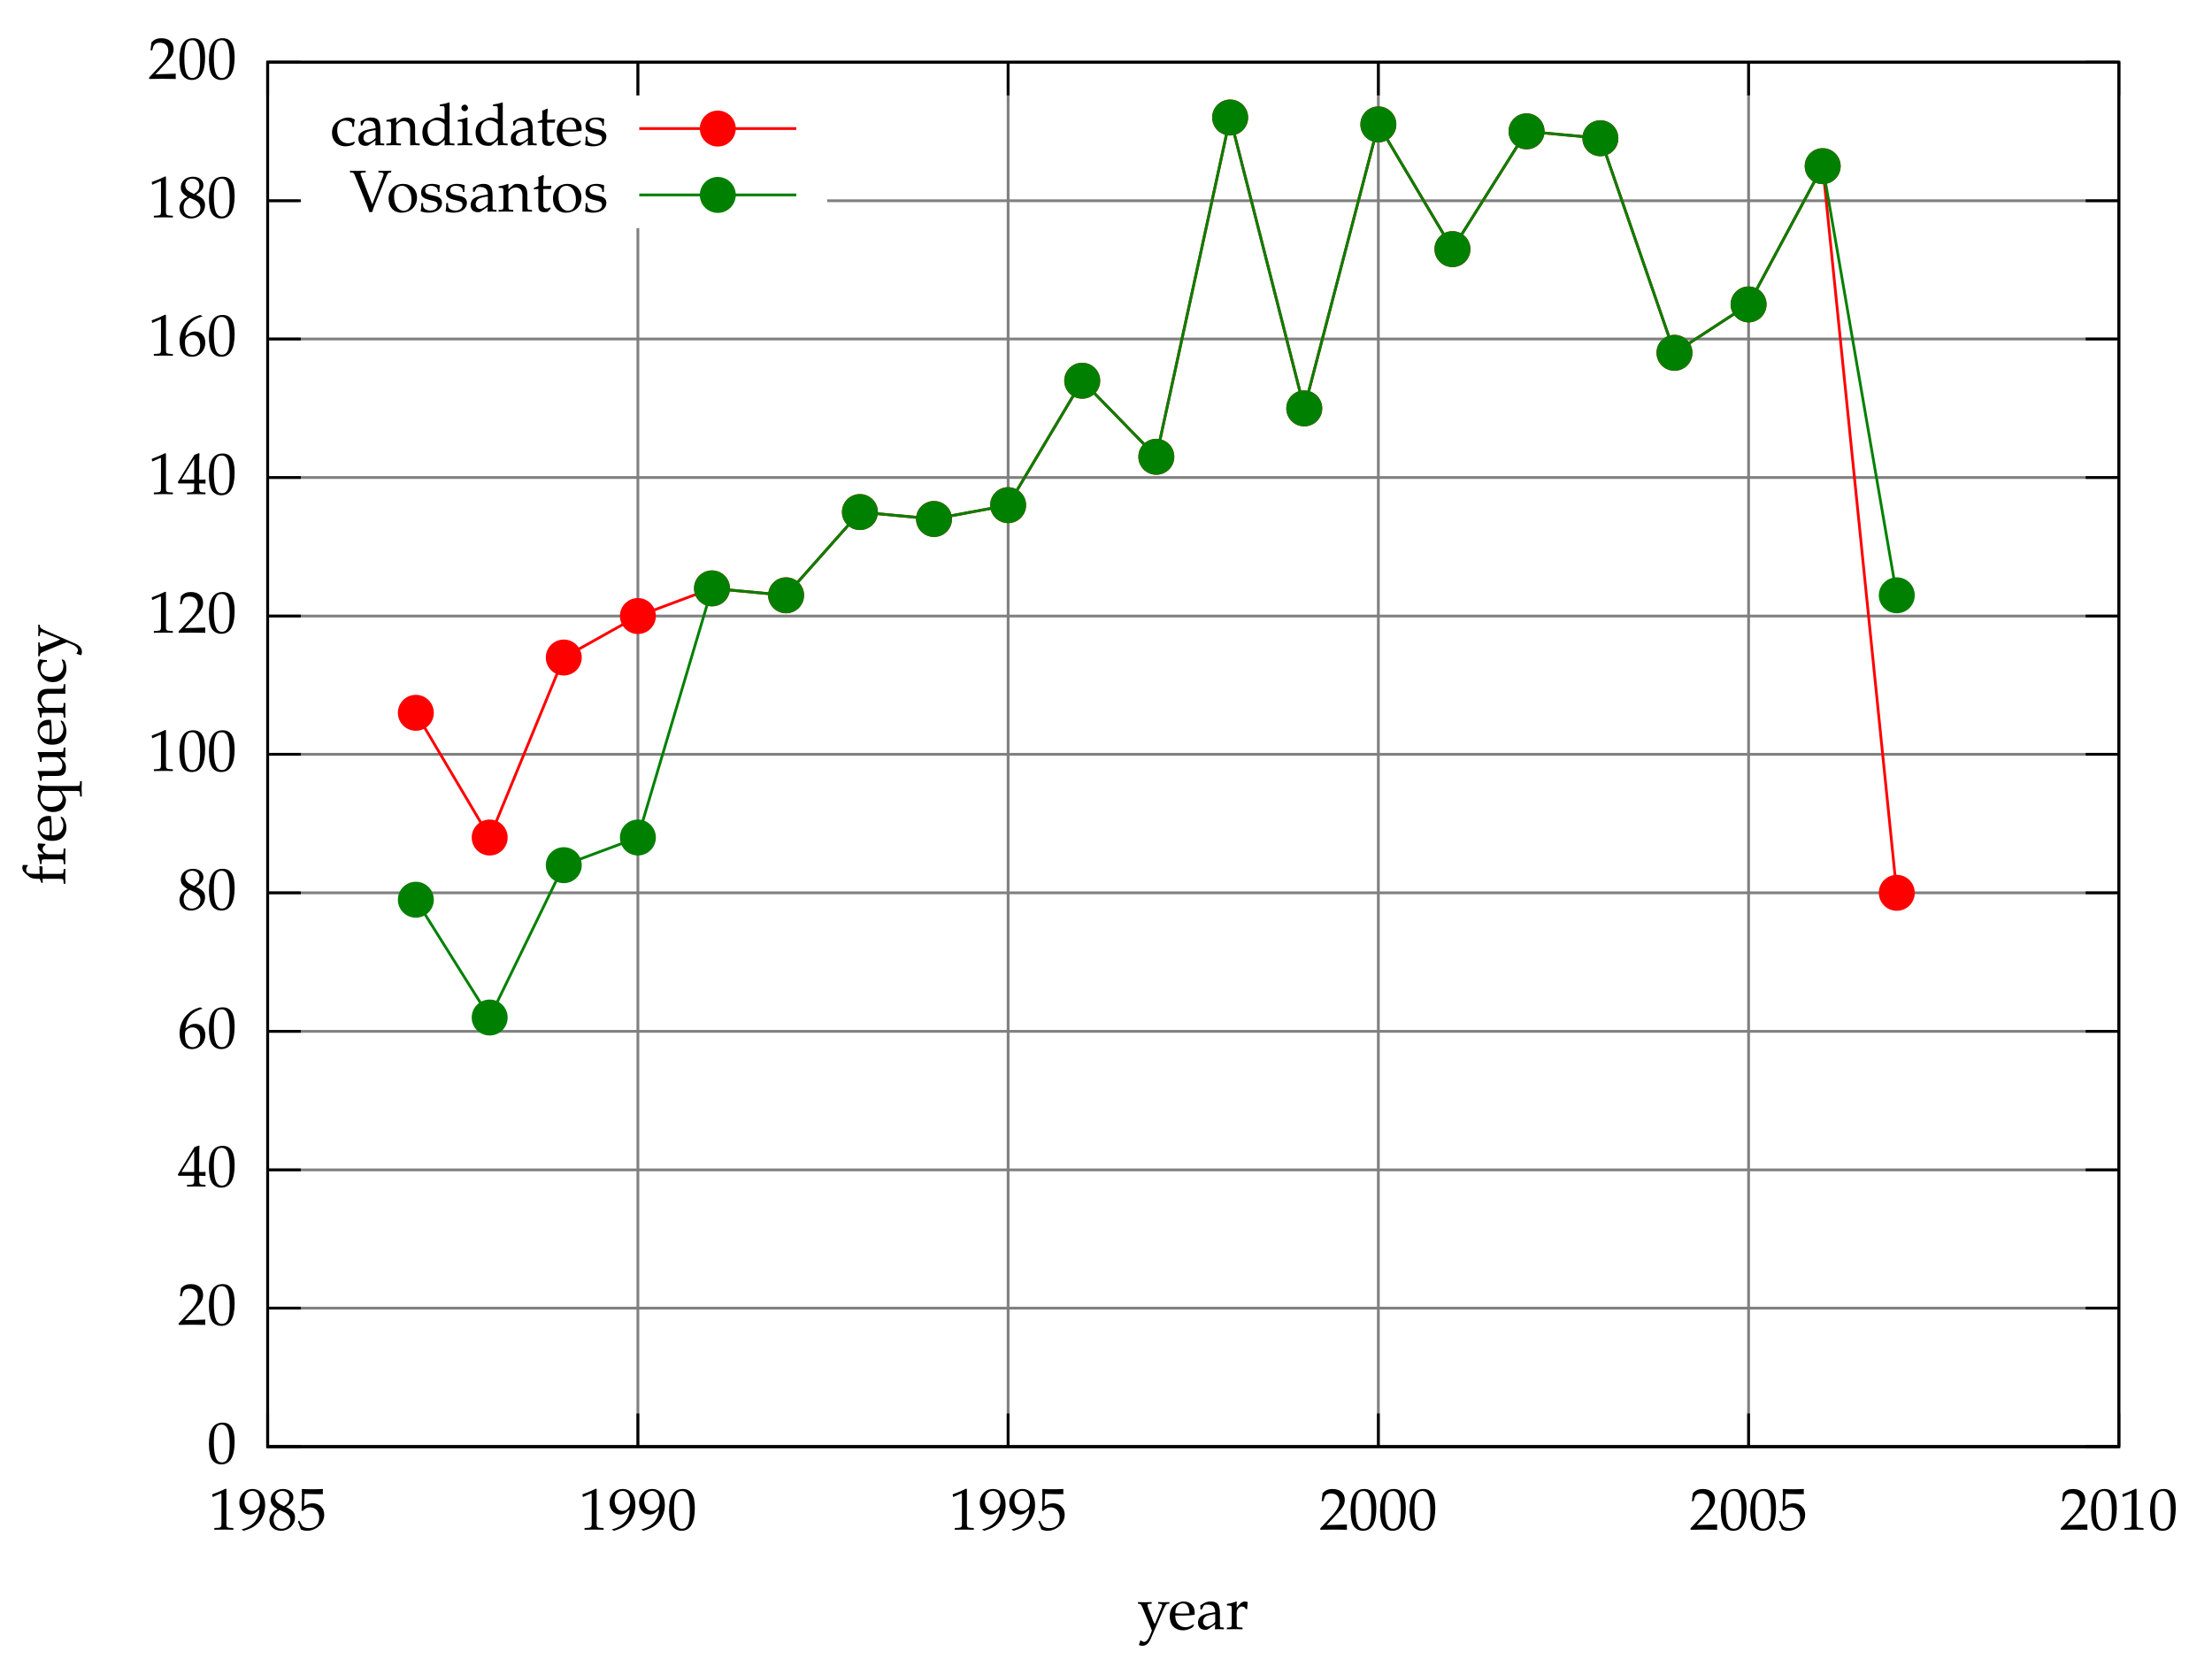
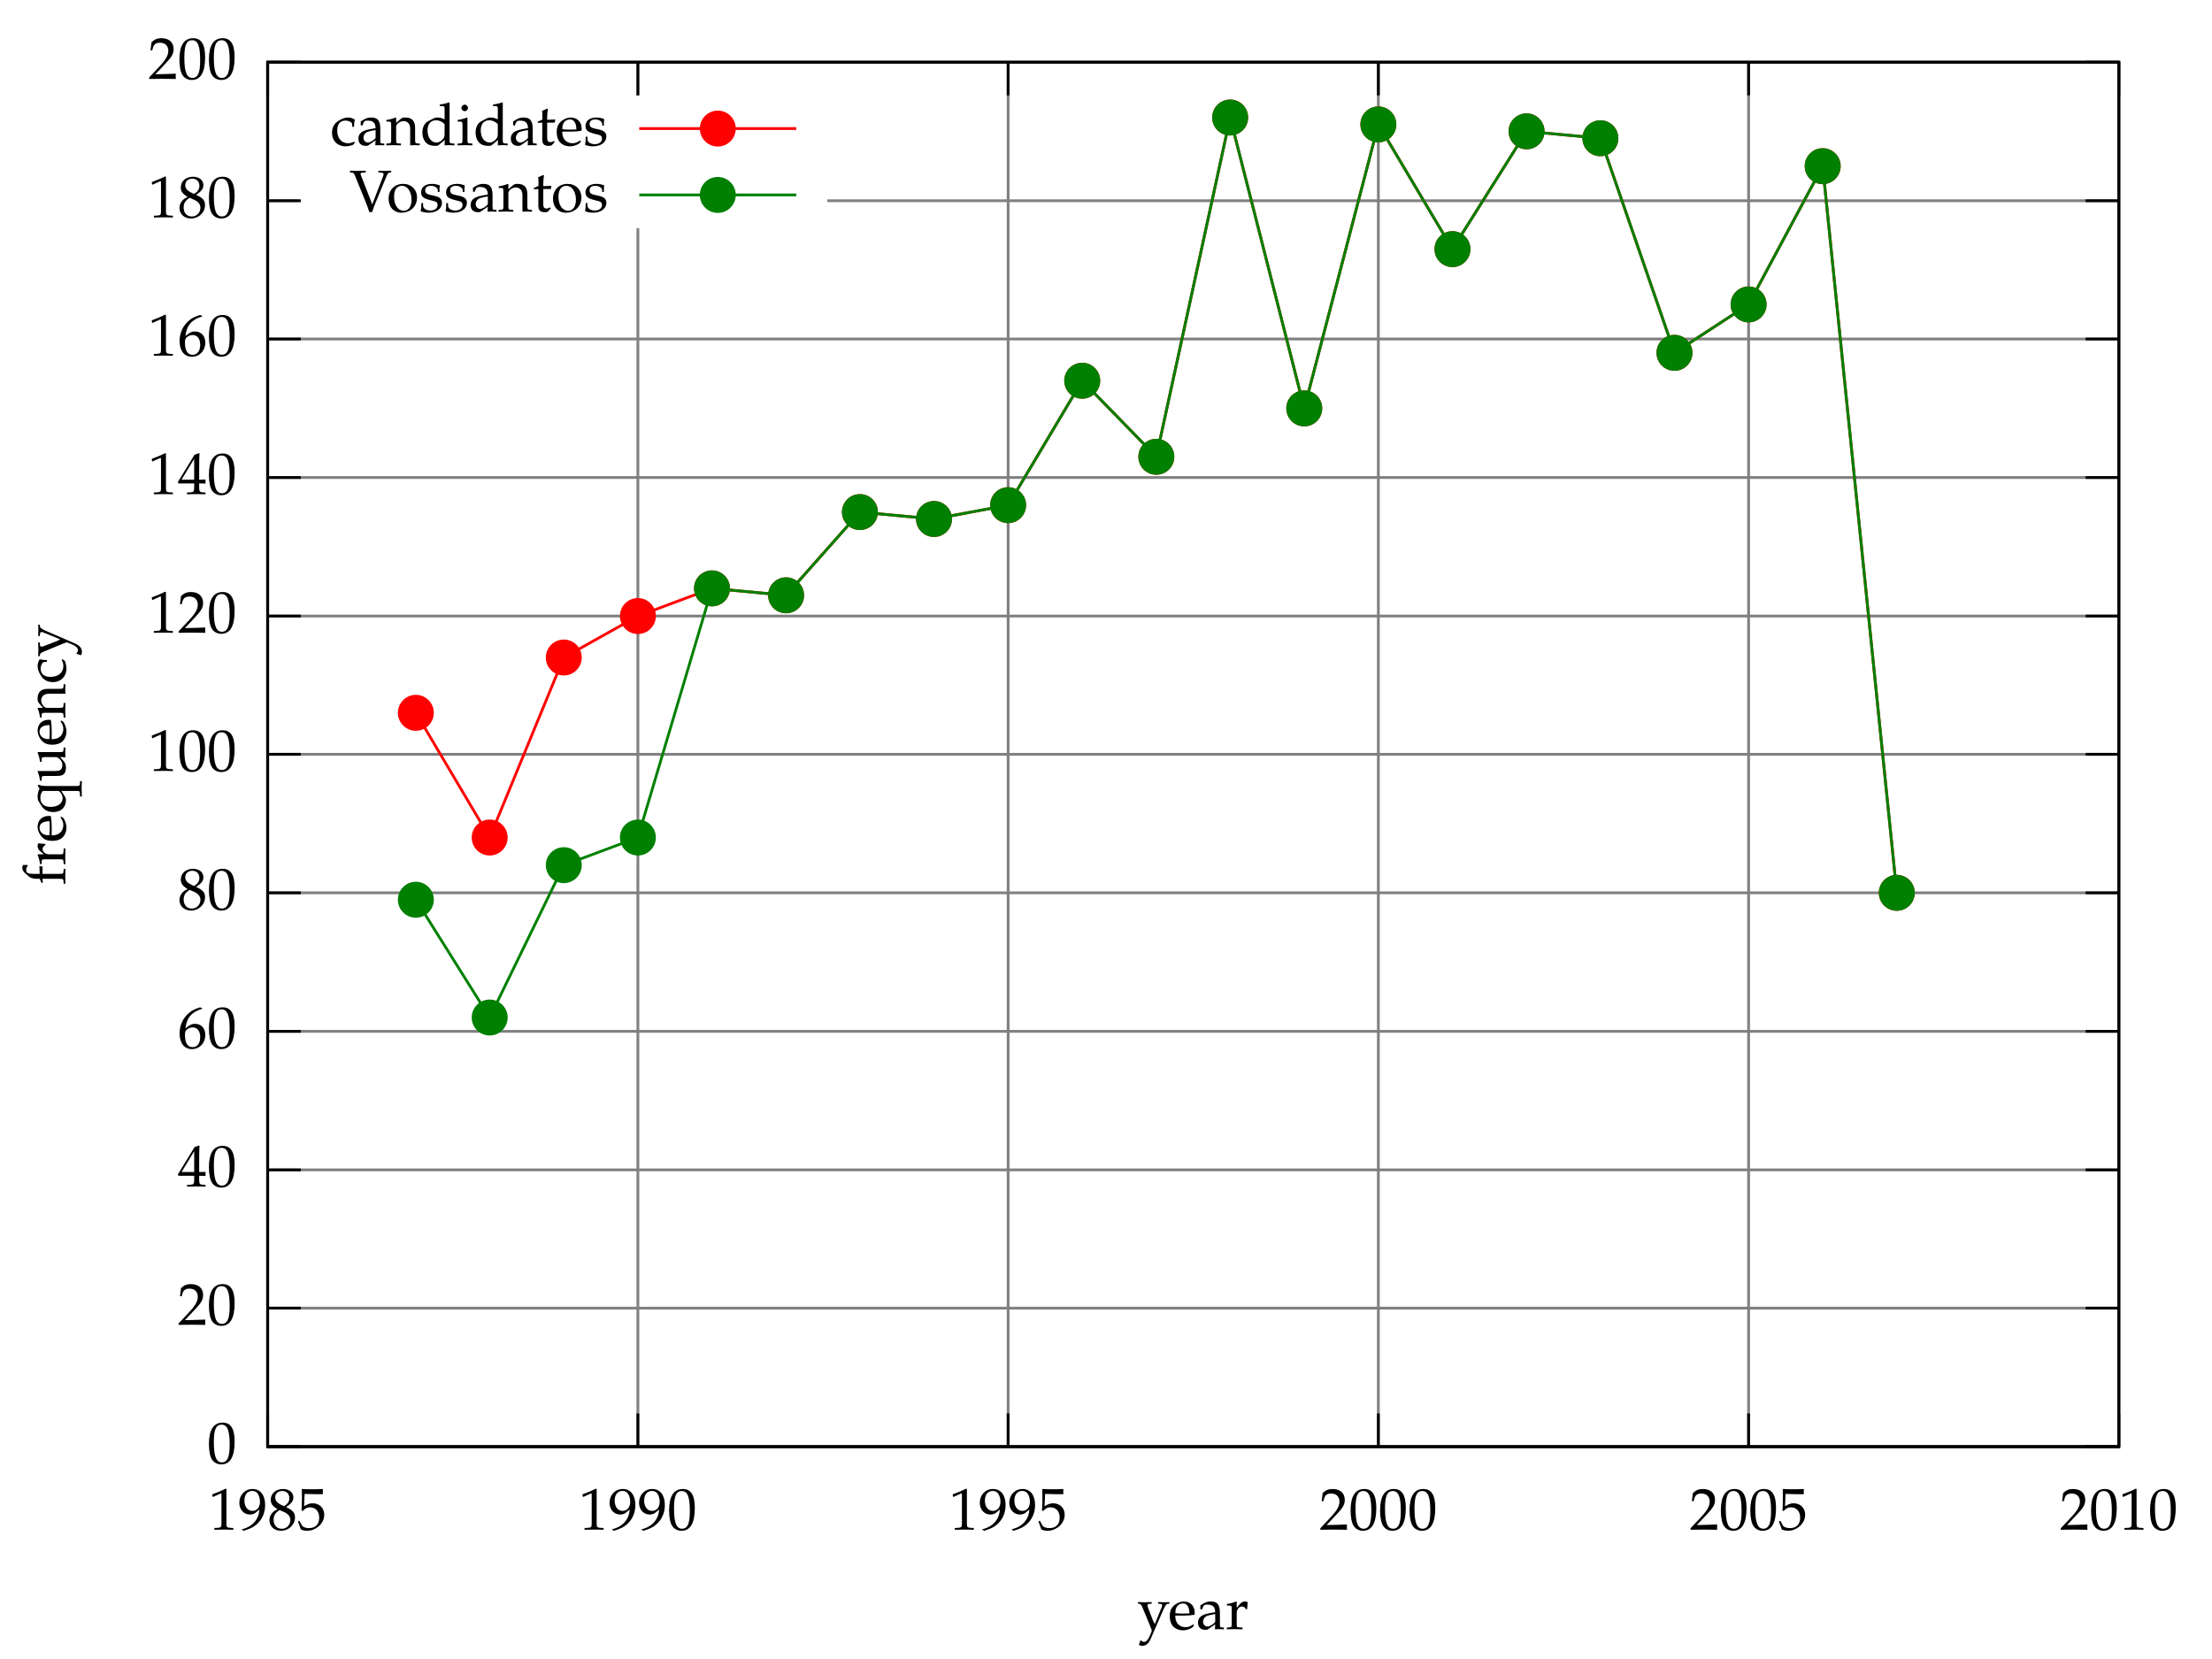
<svg xmlns="http://www.w3.org/2000/svg" xmlns:xlink="http://www.w3.org/1999/xlink" viewBox="0 0 800 600">
  <g id="gnuplot_canvas">
    <rect x="0" y="0" width="800" height="600" fill="none" />
    <defs>
      <circle id="gpDot" r="0.5" stroke-width="0.5" />
      <path id="gpPt0" stroke-width="0.167" stroke="currentColor" d="M-1,0 h2 M0,-1 v2" />
      <path id="gpPt1" stroke-width="0.167" stroke="currentColor" d="M-1,-1 L1,1 M1,-1 L-1,1" />
      <path id="gpPt2" stroke-width="0.167" stroke="currentColor" d="M-1,0 L1,0 M0,-1 L0,1 M-1,-1 L1,1 M-1,1 L1,-1" />
      <rect id="gpPt3" stroke-width="0.167" stroke="currentColor" x="-1" y="-1" width="2" height="2" />
      <rect id="gpPt4" stroke-width="0.167" stroke="currentColor" fill="currentColor" x="-1" y="-1" width="2" height="2" />
      <circle id="gpPt5" stroke-width="0.167" stroke="currentColor" cx="0" cy="0" r="1" />
      <use xlink:href="#gpPt5" id="gpPt6" fill="currentColor" stroke="none" />
      <path id="gpPt7" stroke-width="0.167" stroke="currentColor" d="M0,-1.33 L-1.33,0.67 L1.33,0.67 z" />
      <use xlink:href="#gpPt7" id="gpPt8" fill="currentColor" stroke="none" />
      <use xlink:href="#gpPt7" id="gpPt9" stroke="currentColor" transform="rotate(180)" />
      <use xlink:href="#gpPt9" id="gpPt10" fill="currentColor" stroke="none" />
      <use xlink:href="#gpPt3" id="gpPt11" stroke="currentColor" transform="rotate(45)" />
      <use xlink:href="#gpPt11" id="gpPt12" fill="currentColor" stroke="none" />
      <filter id="greybox" filterUnits="objectBoundingBox" x="0" y="0" height="1" width="1">
        <feFlood flood-color="lightgrey" flood-opacity="1" result="grey" />
        <feComposite in="SourceGraphic" in2="grey" operator="atop" />
      </filter>
    </defs>
    <g style="fill:none; color:white; stroke:black; stroke-width:1.00; stroke-linecap:butt; stroke-linejoin:miter">
</g>
    <g style="fill:none; color:black; stroke:currentColor; stroke-width:1.00; stroke-linecap:butt; stroke-linejoin:miter">
</g>
    <g style="fill:none; color:red; stroke:currentColor; stroke-width:1.00; stroke-linecap:butt; stroke-linejoin:miter">
      <path stroke="gray" class="gridline" d="M96.8,523.2 L766.3,523.2  " />
    </g>
    <g style="fill:none; color:black; stroke:currentColor; stroke-width:1.00; stroke-linecap:butt; stroke-linejoin:miter">
      <path stroke="black" d="M96.8,523.2 L108.8,523.2 M766.3,523.2 L754.3,523.2  " />
      <g transform="translate(85.6,529.2)" style="stroke:none; fill:black; font-family:Palatino Linotype, Book Antiqua, Palatino, FreeSerif, serif; font-size:16.00pt; text-anchor:end">
        <text>
          <tspan> 0</tspan>
        </text>
      </g>
    </g>
    <g style="fill:none; color:red; stroke:currentColor; stroke-width:1.00; stroke-linecap:butt; stroke-linejoin:miter">
      <path stroke="gray" class="gridline" d="M96.8,473.1 L766.3,473.1  " />
    </g>
    <g style="fill:none; color:black; stroke:currentColor; stroke-width:1.00; stroke-linecap:butt; stroke-linejoin:miter">
      <path stroke="black" d="M96.8,473.1 L108.8,473.1 M766.3,473.1 L754.3,473.1  " />
      <g transform="translate(85.6,479.1)" style="stroke:none; fill:black; font-family:Palatino Linotype, Book Antiqua, Palatino, FreeSerif, serif; font-size:16.00pt; text-anchor:end">
        <text>
          <tspan> 20</tspan>
        </text>
      </g>
    </g>
    <g style="fill:none; color:red; stroke:currentColor; stroke-width:1.00; stroke-linecap:butt; stroke-linejoin:miter">
      <path stroke="gray" class="gridline" d="M96.8,423.1 L766.3,423.1  " />
    </g>
    <g style="fill:none; color:black; stroke:currentColor; stroke-width:1.00; stroke-linecap:butt; stroke-linejoin:miter">
      <path stroke="black" d="M96.8,423.1 L108.8,423.1 M766.3,423.1 L754.3,423.1  " />
      <g transform="translate(85.6,429.1)" style="stroke:none; fill:black; font-family:Palatino Linotype, Book Antiqua, Palatino, FreeSerif, serif; font-size:16.00pt; text-anchor:end">
        <text>
          <tspan> 40</tspan>
        </text>
      </g>
    </g>
    <g style="fill:none; color:red; stroke:currentColor; stroke-width:1.00; stroke-linecap:butt; stroke-linejoin:miter">
      <path stroke="gray" class="gridline" d="M96.8,373.0 L766.3,373.0  " />
    </g>
    <g style="fill:none; color:black; stroke:currentColor; stroke-width:1.00; stroke-linecap:butt; stroke-linejoin:miter">
      <path stroke="black" d="M96.8,373.0 L108.8,373.0 M766.3,373.0 L754.3,373.0  " />
      <g transform="translate(85.6,379.0)" style="stroke:none; fill:black; font-family:Palatino Linotype, Book Antiqua, Palatino, FreeSerif, serif; font-size:16.00pt; text-anchor:end">
        <text>
          <tspan> 60</tspan>
        </text>
      </g>
    </g>
    <g style="fill:none; color:red; stroke:currentColor; stroke-width:1.00; stroke-linecap:butt; stroke-linejoin:miter">
      <path stroke="gray" class="gridline" d="M96.8,322.9 L766.3,322.9  " />
    </g>
    <g style="fill:none; color:black; stroke:currentColor; stroke-width:1.00; stroke-linecap:butt; stroke-linejoin:miter">
      <path stroke="black" d="M96.8,322.9 L108.8,322.9 M766.3,322.9 L754.3,322.9  " />
      <g transform="translate(85.6,328.9)" style="stroke:none; fill:black; font-family:Palatino Linotype, Book Antiqua, Palatino, FreeSerif, serif; font-size:16.00pt; text-anchor:end">
        <text>
          <tspan> 80</tspan>
        </text>
      </g>
    </g>
    <g style="fill:none; color:red; stroke:currentColor; stroke-width:1.00; stroke-linecap:butt; stroke-linejoin:miter">
      <path stroke="gray" class="gridline" d="M96.8,272.8 L766.3,272.8  " />
    </g>
    <g style="fill:none; color:black; stroke:currentColor; stroke-width:1.00; stroke-linecap:butt; stroke-linejoin:miter">
      <path stroke="black" d="M96.8,272.8 L108.8,272.8 M766.3,272.8 L754.3,272.8  " />
      <g transform="translate(85.6,278.8)" style="stroke:none; fill:black; font-family:Palatino Linotype, Book Antiqua, Palatino, FreeSerif, serif; font-size:16.00pt; text-anchor:end">
        <text>
          <tspan> 100</tspan>
        </text>
      </g>
    </g>
    <g style="fill:none; color:red; stroke:currentColor; stroke-width:1.00; stroke-linecap:butt; stroke-linejoin:miter">
      <path stroke="gray" class="gridline" d="M96.8,222.8 L766.3,222.8  " />
    </g>
    <g style="fill:none; color:black; stroke:currentColor; stroke-width:1.00; stroke-linecap:butt; stroke-linejoin:miter">
      <path stroke="black" d="M96.8,222.8 L108.8,222.8 M766.3,222.8 L754.3,222.8  " />
      <g transform="translate(85.6,228.8)" style="stroke:none; fill:black; font-family:Palatino Linotype, Book Antiqua, Palatino, FreeSerif, serif; font-size:16.00pt; text-anchor:end">
        <text>
          <tspan> 120</tspan>
        </text>
      </g>
    </g>
    <g style="fill:none; color:red; stroke:currentColor; stroke-width:1.00; stroke-linecap:butt; stroke-linejoin:miter">
      <path stroke="gray" class="gridline" d="M96.8,172.7 L766.3,172.7  " />
    </g>
    <g style="fill:none; color:black; stroke:currentColor; stroke-width:1.00; stroke-linecap:butt; stroke-linejoin:miter">
      <path stroke="black" d="M96.8,172.7 L108.8,172.7 M766.3,172.7 L754.3,172.7  " />
      <g transform="translate(85.6,178.7)" style="stroke:none; fill:black; font-family:Palatino Linotype, Book Antiqua, Palatino, FreeSerif, serif; font-size:16.00pt; text-anchor:end">
        <text>
          <tspan> 140</tspan>
        </text>
      </g>
    </g>
    <g style="fill:none; color:red; stroke:currentColor; stroke-width:1.00; stroke-linecap:butt; stroke-linejoin:miter">
      <path stroke="gray" class="gridline" d="M96.8,122.6 L766.3,122.6  " />
    </g>
    <g style="fill:none; color:black; stroke:currentColor; stroke-width:1.00; stroke-linecap:butt; stroke-linejoin:miter">
      <path stroke="black" d="M96.8,122.6 L108.8,122.6 M766.3,122.6 L754.3,122.6  " />
      <g transform="translate(85.6,128.6)" style="stroke:none; fill:black; font-family:Palatino Linotype, Book Antiqua, Palatino, FreeSerif, serif; font-size:16.00pt; text-anchor:end">
        <text>
          <tspan> 160</tspan>
        </text>
      </g>
    </g>
    <g style="fill:none; color:red; stroke:currentColor; stroke-width:1.00; stroke-linecap:butt; stroke-linejoin:miter">
      <path stroke="gray" class="gridline" d="M96.8,72.6 L108.0,72.6 M299.2,72.6 L766.3,72.6  " />
    </g>
    <g style="fill:none; color:black; stroke:currentColor; stroke-width:1.00; stroke-linecap:butt; stroke-linejoin:miter">
      <path stroke="black" d="M96.8,72.6 L108.8,72.6 M766.3,72.6 L754.3,72.6  " />
      <g transform="translate(85.6,78.6)" style="stroke:none; fill:black; font-family:Palatino Linotype, Book Antiqua, Palatino, FreeSerif, serif; font-size:16.00pt; text-anchor:end">
        <text>
          <tspan> 180</tspan>
        </text>
      </g>
    </g>
    <g style="fill:none; color:red; stroke:currentColor; stroke-width:1.00; stroke-linecap:butt; stroke-linejoin:miter">
      <path stroke="gray" class="gridline" d="M96.8,22.5 L766.3,22.5  " />
    </g>
    <g style="fill:none; color:black; stroke:currentColor; stroke-width:1.00; stroke-linecap:butt; stroke-linejoin:miter">
      <path stroke="black" d="M96.8,22.5 L108.8,22.5 M766.3,22.5 L754.3,22.5  " />
      <g transform="translate(85.6,28.5)" style="stroke:none; fill:black; font-family:Palatino Linotype, Book Antiqua, Palatino, FreeSerif, serif; font-size:16.00pt; text-anchor:end">
        <text>
          <tspan> 200</tspan>
        </text>
      </g>
    </g>
    <g style="fill:none; color:red; stroke:currentColor; stroke-width:1.00; stroke-linecap:butt; stroke-linejoin:miter">
      <path stroke="gray" class="gridline" d="M96.8,523.2 L96.8,22.5  " />
    </g>
    <g style="fill:none; color:black; stroke:currentColor; stroke-width:1.00; stroke-linecap:butt; stroke-linejoin:miter">
      <path stroke="black" d="M96.8,523.2 L96.8,511.2 M96.8,22.5 L96.8,34.5  " />
      <g transform="translate(96.8,553.2)" style="stroke:none; fill:black; font-family:Palatino Linotype, Book Antiqua, Palatino, FreeSerif, serif; font-size:16.00pt; text-anchor:middle">
        <text>
          <tspan> 1985</tspan>
        </text>
      </g>
    </g>
    <g style="fill:none; color:red; stroke:currentColor; stroke-width:1.00; stroke-linecap:butt; stroke-linejoin:miter">
      <path stroke="gray" class="gridline" d="M230.7,523.2 L230.7,82.5 M230.7,34.5 L230.7,22.5  " />
    </g>
    <g style="fill:none; color:black; stroke:currentColor; stroke-width:1.00; stroke-linecap:butt; stroke-linejoin:miter">
      <path stroke="black" d="M230.7,523.2 L230.7,511.2 M230.7,22.5 L230.7,34.5  " />
      <g transform="translate(230.7,553.2)" style="stroke:none; fill:black; font-family:Palatino Linotype, Book Antiqua, Palatino, FreeSerif, serif; font-size:16.00pt; text-anchor:middle">
        <text>
          <tspan> 1990</tspan>
        </text>
      </g>
    </g>
    <g style="fill:none; color:red; stroke:currentColor; stroke-width:1.00; stroke-linecap:butt; stroke-linejoin:miter">
      <path stroke="gray" class="gridline" d="M364.6,523.2 L364.6,22.5  " />
    </g>
    <g style="fill:none; color:black; stroke:currentColor; stroke-width:1.00; stroke-linecap:butt; stroke-linejoin:miter">
      <path stroke="black" d="M364.6,523.2 L364.6,511.2 M364.6,22.5 L364.6,34.5  " />
      <g transform="translate(364.6,553.2)" style="stroke:none; fill:black; font-family:Palatino Linotype, Book Antiqua, Palatino, FreeSerif, serif; font-size:16.00pt; text-anchor:middle">
        <text>
          <tspan> 1995</tspan>
        </text>
      </g>
    </g>
    <g style="fill:none; color:red; stroke:currentColor; stroke-width:1.00; stroke-linecap:butt; stroke-linejoin:miter">
      <path stroke="gray" class="gridline" d="M498.5,523.2 L498.5,22.5  " />
    </g>
    <g style="fill:none; color:black; stroke:currentColor; stroke-width:1.00; stroke-linecap:butt; stroke-linejoin:miter">
      <path stroke="black" d="M498.5,523.2 L498.5,511.2 M498.5,22.5 L498.5,34.5  " />
      <g transform="translate(498.5,553.2)" style="stroke:none; fill:black; font-family:Palatino Linotype, Book Antiqua, Palatino, FreeSerif, serif; font-size:16.00pt; text-anchor:middle">
        <text>
          <tspan> 2000</tspan>
        </text>
      </g>
    </g>
    <g style="fill:none; color:red; stroke:currentColor; stroke-width:1.00; stroke-linecap:butt; stroke-linejoin:miter">
      <path stroke="gray" class="gridline" d="M632.4,523.2 L632.4,22.5  " />
    </g>
    <g style="fill:none; color:black; stroke:currentColor; stroke-width:1.00; stroke-linecap:butt; stroke-linejoin:miter">
      <path stroke="black" d="M632.4,523.2 L632.4,511.2 M632.4,22.5 L632.4,34.5  " />
      <g transform="translate(632.4,553.2)" style="stroke:none; fill:black; font-family:Palatino Linotype, Book Antiqua, Palatino, FreeSerif, serif; font-size:16.00pt; text-anchor:middle">
        <text>
          <tspan> 2005</tspan>
        </text>
      </g>
    </g>
    <g style="fill:none; color:red; stroke:currentColor; stroke-width:1.00; stroke-linecap:butt; stroke-linejoin:miter">
      <path stroke="gray" class="gridline" d="M766.3,523.2 L766.3,22.5  " />
    </g>
    <g style="fill:none; color:black; stroke:currentColor; stroke-width:1.00; stroke-linecap:butt; stroke-linejoin:miter">
      <path stroke="black" d="M766.3,523.2 L766.3,511.2 M766.3,22.5 L766.3,34.5  " />
      <g transform="translate(766.3,553.2)" style="stroke:none; fill:black; font-family:Palatino Linotype, Book Antiqua, Palatino, FreeSerif, serif; font-size:16.00pt; text-anchor:middle">
        <text>
          <tspan> 2010</tspan>
        </text>
      </g>
      <path stroke="black" d="M96.8,22.5 L96.8,523.2 L766.3,523.2 L766.3,22.5 L96.8,22.5 Z  " />
      <g transform="translate(23.6,272.9) rotate(270)" style="stroke:none; fill:black; font-family:Palatino Linotype, Book Antiqua, Palatino, FreeSerif, serif; font-size:16.00pt; text-anchor:middle">
        <text>
          <tspan>frequency</tspan>
        </text>
      </g>
      <g transform="translate(431.5,589.2)" style="stroke:none; fill:black; font-family:Palatino Linotype, Book Antiqua, Palatino, FreeSerif, serif; font-size:16.00pt; text-anchor:middle">
        <text>
          <tspan>year</tspan>
        </text>
      </g>
    </g>
    <g id="gnuplot_plot_1">
      <g style="fill:none; color:red; stroke:currentColor; stroke-width:1.00; stroke-linecap:butt; stroke-linejoin:miter">
        <g transform="translate(220.0,52.5)" style="stroke:none; fill:black; font-family:Palatino Linotype, Book Antiqua, Palatino, FreeSerif, serif; font-size:16.00pt; text-anchor:end">
          <text>
            <tspan>candidates</tspan>
          </text>
        </g>
        <path d="M231.2,46.5 L288.0,46.5 M150.4,257.8 L177.1,302.9 L203.9,237.8 L230.7,222.8 L257.5,212.8 L284.3,215.3    L311.0,185.2 L337.8,187.7 L364.6,182.7 L391.4,137.7 L418.2,165.2 L444.9,42.5 L471.7,147.7 L498.5,45.0    L525.3,90.1 L552.1,47.5 L578.8,50.0 L605.6,127.6 L632.4,110.1 L659.2,60.1 L686.0,322.9  " />
        <use xlink:href="#gpPt6" transform="translate(150.4,257.8) scale(6.00)" />
        <use xlink:href="#gpPt6" transform="translate(177.1,302.9) scale(6.00)" />
        <use xlink:href="#gpPt6" transform="translate(203.9,237.8) scale(6.00)" />
        <use xlink:href="#gpPt6" transform="translate(230.7,222.8) scale(6.00)" />
        <use xlink:href="#gpPt6" transform="translate(257.5,212.8) scale(6.00)" />
        <use xlink:href="#gpPt6" transform="translate(284.3,215.3) scale(6.00)" />
        <use xlink:href="#gpPt6" transform="translate(311.0,185.2) scale(6.00)" />
        <use xlink:href="#gpPt6" transform="translate(337.8,187.7) scale(6.00)" />
        <use xlink:href="#gpPt6" transform="translate(364.6,182.7) scale(6.00)" />
        <use xlink:href="#gpPt6" transform="translate(391.4,137.7) scale(6.00)" />
        <use xlink:href="#gpPt6" transform="translate(418.2,165.2) scale(6.00)" />
        <use xlink:href="#gpPt6" transform="translate(444.9,42.5) scale(6.00)" />
        <use xlink:href="#gpPt6" transform="translate(471.7,147.7) scale(6.00)" />
        <use xlink:href="#gpPt6" transform="translate(498.5,45.0) scale(6.00)" />
        <use xlink:href="#gpPt6" transform="translate(525.3,90.1) scale(6.00)" />
        <use xlink:href="#gpPt6" transform="translate(552.1,47.5) scale(6.00)" />
        <use xlink:href="#gpPt6" transform="translate(578.8,50.0) scale(6.00)" />
        <use xlink:href="#gpPt6" transform="translate(605.6,127.6) scale(6.00)" />
        <use xlink:href="#gpPt6" transform="translate(632.4,110.1) scale(6.00)" />
        <use xlink:href="#gpPt6" transform="translate(659.2,60.1) scale(6.00)" />
        <use xlink:href="#gpPt6" transform="translate(686.0,322.9) scale(6.00)" />
        <use xlink:href="#gpPt6" transform="translate(259.6,46.5) scale(6.00)" />
      </g>
    </g>
    <g id="gnuplot_plot_2">
      <g style="fill:none; color:green; stroke:currentColor; stroke-width:1.00; stroke-linecap:butt; stroke-linejoin:miter">
        <g transform="translate(220.0,76.5)" style="stroke:none; fill:black; font-family:Palatino Linotype, Book Antiqua, Palatino, FreeSerif, serif; font-size:16.00pt; text-anchor:end">
          <text>
            <tspan>Vossantos</tspan>
          </text>
        </g>
-         <path d="M231.2,70.5 L288.0,70.5 M150.4,325.4 L177.1,368.0 L203.9,312.9 L230.7,302.9 L257.5,212.8 L284.3,215.3    L311.0,185.2 L337.8,187.7 L364.6,182.7 L391.4,137.7 L418.2,165.2 L444.9,42.5 L471.7,147.7 L498.5,45.0    L525.3,90.1 L552.1,47.5 L578.8,50.0 L605.6,127.6 L632.4,110.1 L659.2,60.1 L686.0,215.3  " />
+         <path d="M231.2,70.5 L288.0,70.5 M150.4,325.4 L177.1,368.0 L203.9,312.9 L230.7,302.9 L257.5,212.8 L284.3,215.3    L311.0,185.2 L337.8,187.7 L364.6,182.7 L391.4,137.7 L418.2,165.2 L444.9,42.5 L471.7,147.7 L498.5,45.0    L525.3,90.1 L552.1,47.5 L578.8,50.0 L605.6,127.6 L632.4,110.1 L659.2,60.1 L686.0,322.9  " />
        <use xlink:href="#gpPt6" transform="translate(150.4,325.4) scale(6.00)" />
        <use xlink:href="#gpPt6" transform="translate(177.1,368.0) scale(6.00)" />
        <use xlink:href="#gpPt6" transform="translate(203.9,312.9) scale(6.00)" />
        <use xlink:href="#gpPt6" transform="translate(230.7,302.9) scale(6.00)" />
        <use xlink:href="#gpPt6" transform="translate(257.5,212.8) scale(6.00)" />
        <use xlink:href="#gpPt6" transform="translate(284.3,215.3) scale(6.00)" />
        <use xlink:href="#gpPt6" transform="translate(311.0,185.2) scale(6.00)" />
        <use xlink:href="#gpPt6" transform="translate(337.8,187.7) scale(6.00)" />
        <use xlink:href="#gpPt6" transform="translate(364.6,182.7) scale(6.00)" />
        <use xlink:href="#gpPt6" transform="translate(391.4,137.7) scale(6.00)" />
        <use xlink:href="#gpPt6" transform="translate(418.2,165.2) scale(6.00)" />
        <use xlink:href="#gpPt6" transform="translate(444.9,42.5) scale(6.00)" />
        <use xlink:href="#gpPt6" transform="translate(471.7,147.7) scale(6.00)" />
        <use xlink:href="#gpPt6" transform="translate(498.5,45.0) scale(6.00)" />
        <use xlink:href="#gpPt6" transform="translate(525.3,90.1) scale(6.00)" />
        <use xlink:href="#gpPt6" transform="translate(552.1,47.5) scale(6.00)" />
        <use xlink:href="#gpPt6" transform="translate(578.8,50.0) scale(6.00)" />
        <use xlink:href="#gpPt6" transform="translate(605.6,127.6) scale(6.00)" />
        <use xlink:href="#gpPt6" transform="translate(632.4,110.1) scale(6.00)" />
        <use xlink:href="#gpPt6" transform="translate(659.2,60.1) scale(6.00)" />
-         <use xlink:href="#gpPt6" transform="translate(686.0,215.3) scale(6.00)" />
+         <use xlink:href="#gpPt6" transform="translate(686.0,322.9) scale(6.00)" />
        <use xlink:href="#gpPt6" transform="translate(259.6,70.5) scale(6.00)" />
      </g>
    </g>
    <g style="fill:none; color:black; stroke:currentColor; stroke-width:1.00; stroke-linecap:butt; stroke-linejoin:miter">
      <path stroke="black" d="M96.8,22.5 L96.8,523.2 L766.3,523.2 L766.3,22.5 L96.8,22.5 Z  " />
    </g>
  </g>
</svg>
